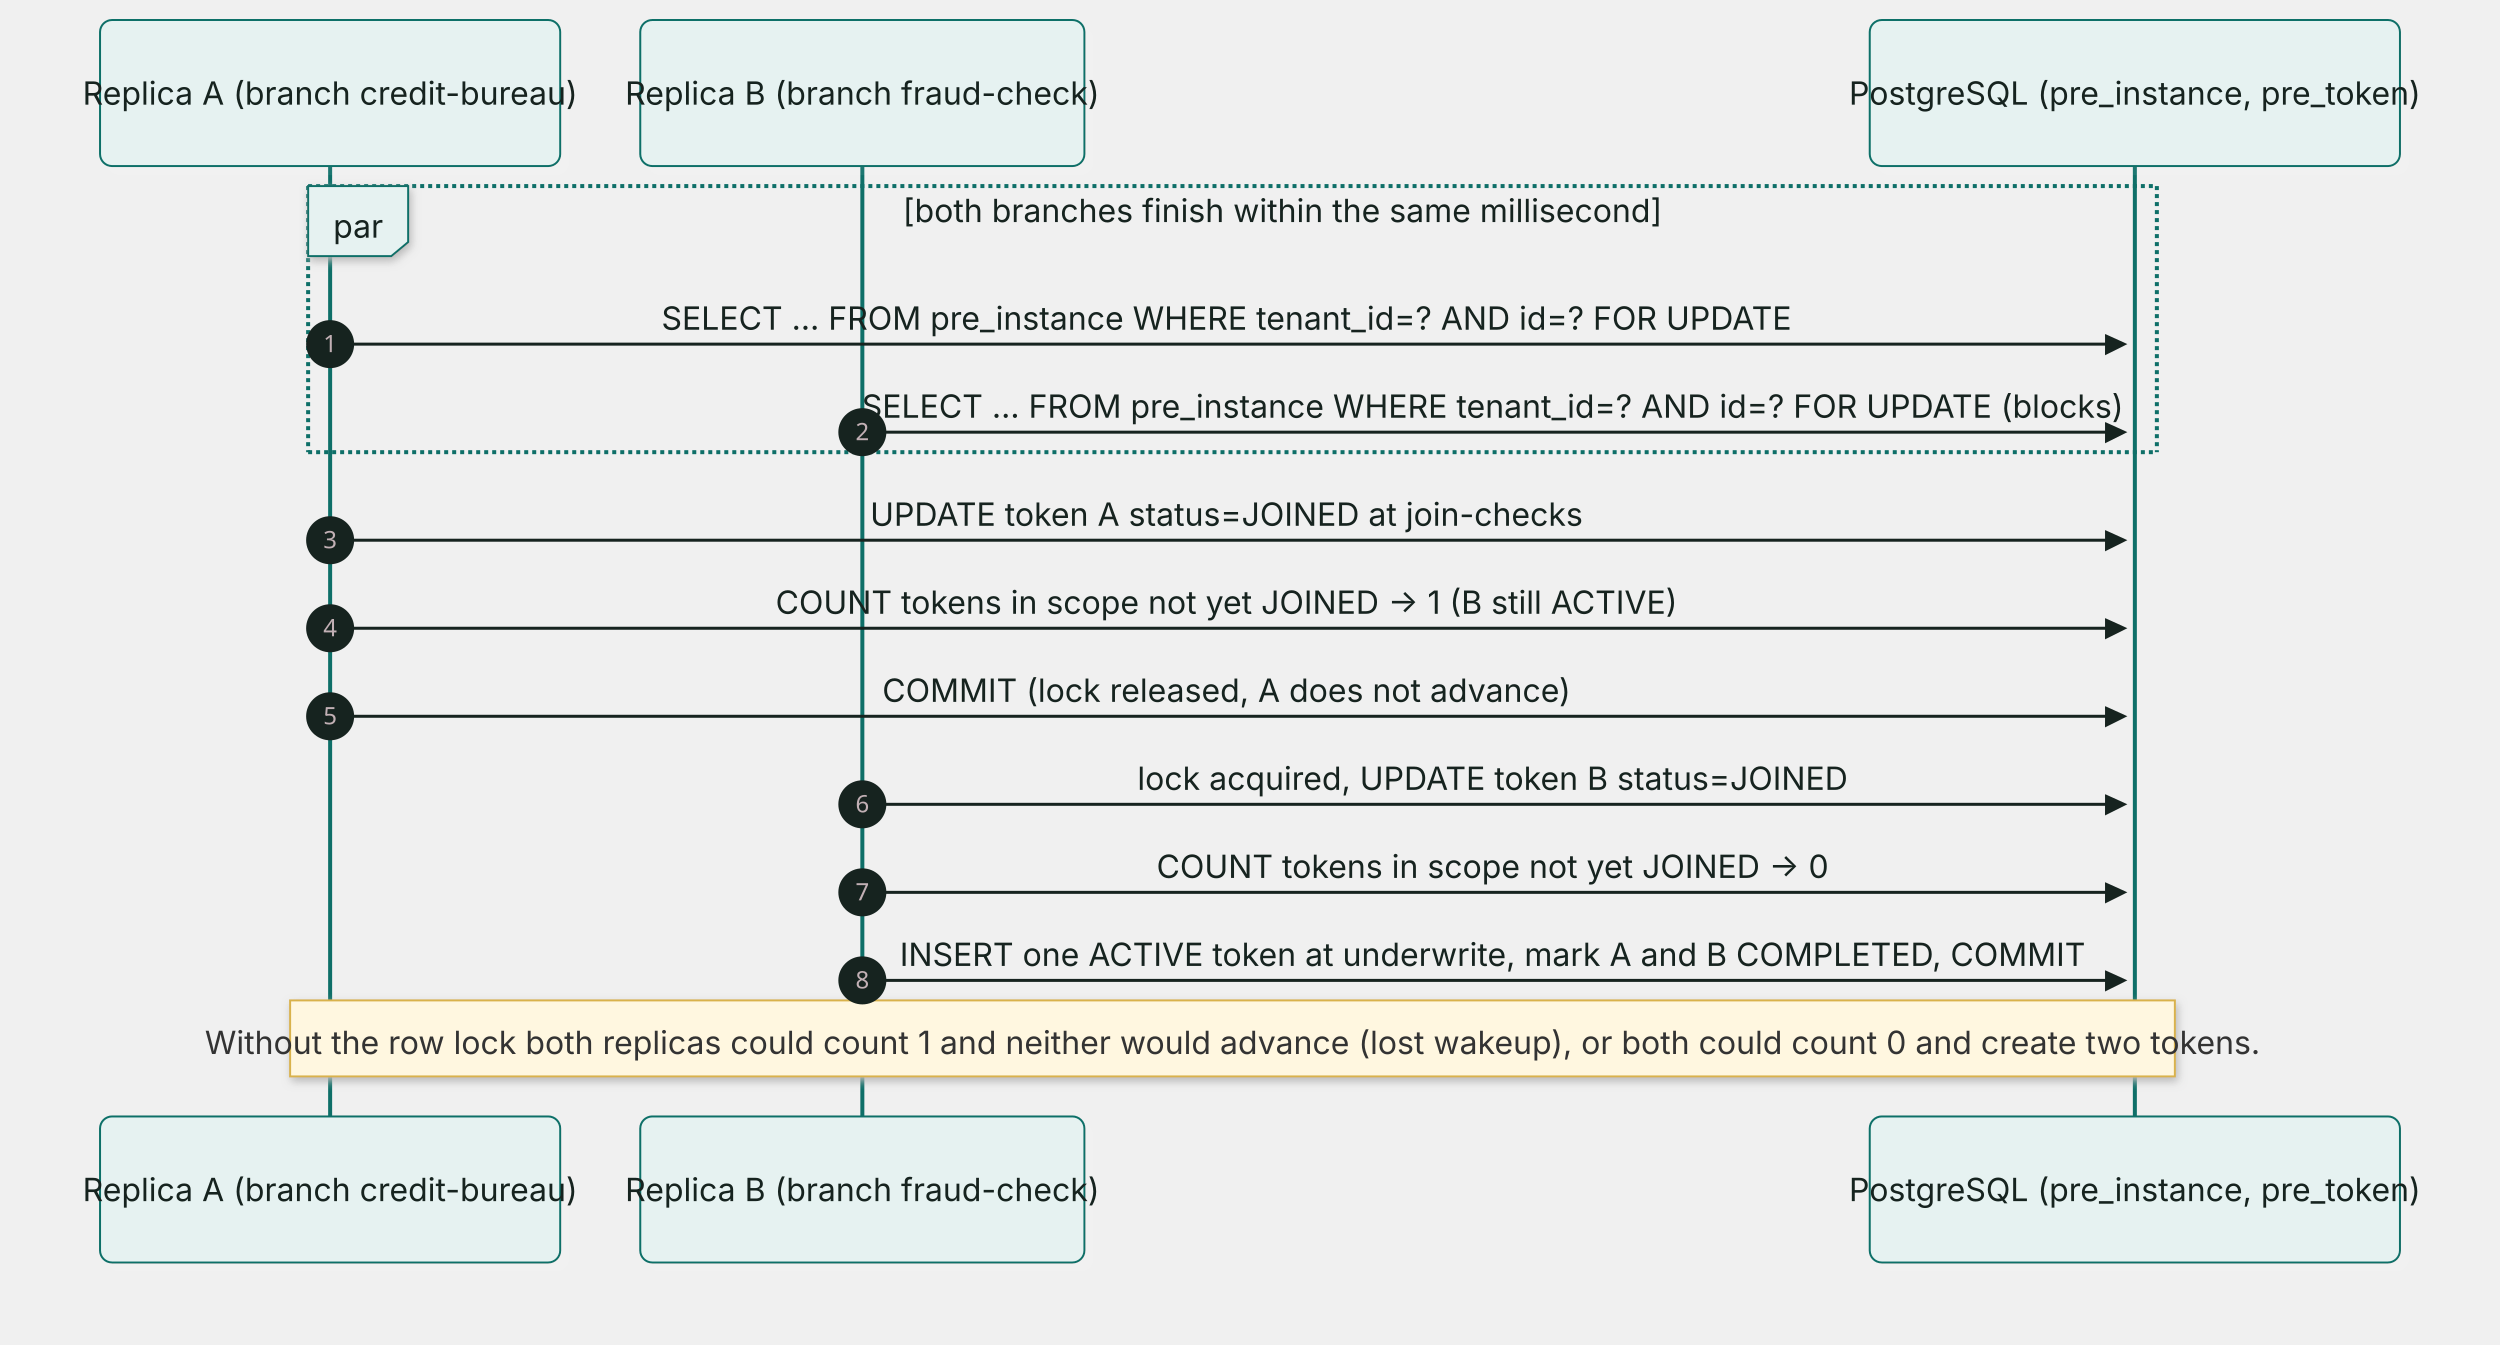
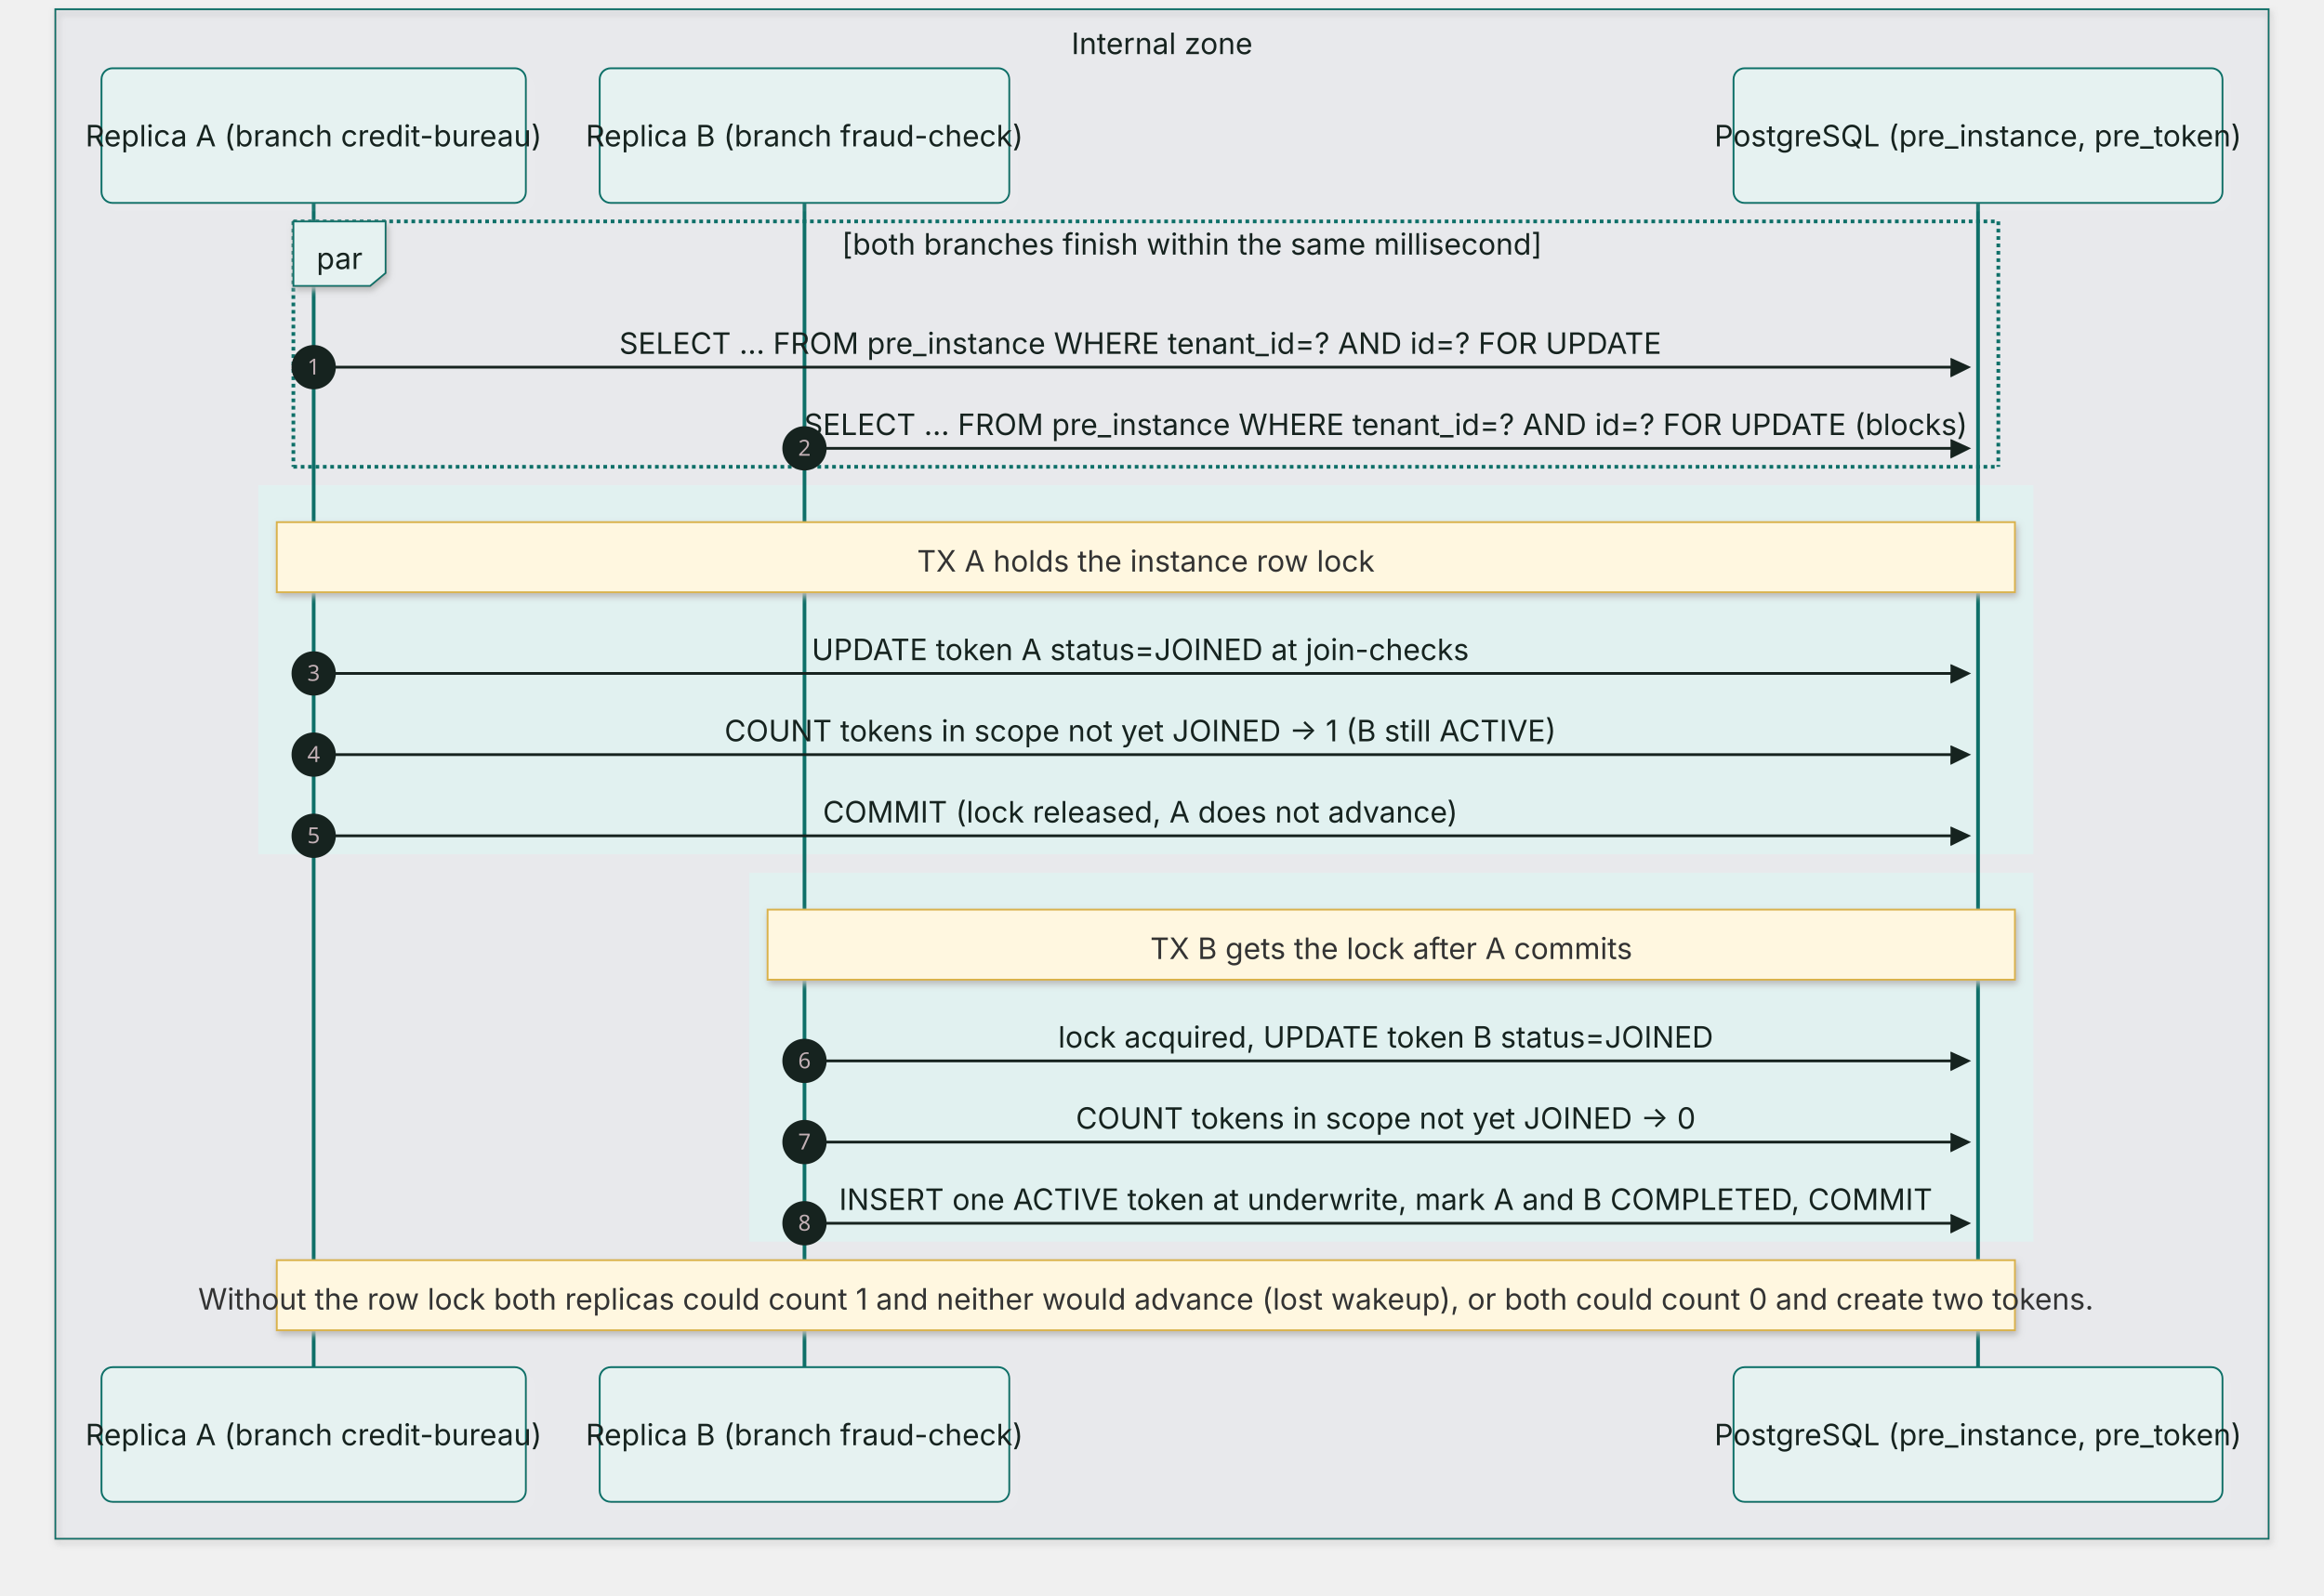
- <svg xmlns="http://www.w3.org/2000/svg" id="my-svg" width="100%" style="max-width: 1249.5px; background-color: transparent;" viewBox="-50 -10 1249.5 672" role="graphics-document document" aria-roledescription="sequence">
+ <svg xmlns="http://www.w3.org/2000/svg" id="my-svg" width="100%" style="max-width: 1259.5px; background-color: transparent;" viewBox="-50 -10 1259.5 865" role="graphics-document document" aria-roledescription="sequence">
  <g>
-     <rect x="884.5" y="548" fill="#eaeaea" stroke="#666" width="265" height="73" name="DB" rx="6" ry="6" class="actor actor-bottom" data-look="neo" filter="url(#my-svg-drop-shadow)" />
-     <text x="1017" y="584.5" dominant-baseline="central" alignment-baseline="central" class="actor actor-box" style="text-anchor: middle; font-size: 16px; font-weight: 400;">
-       <tspan x="1017" dy="0">PostgreSQL (pre_instance, pre_token)</tspan>
+     <rect x="-20" y="-5" fill="rgba(21,101,192,0.04)" stroke="rgb(0,0,0, 0.5)" width="1199.5" height="829" class="rect" />
+     <text x="579.75" y="13.5" dominant-baseline="central" alignment-baseline="central" class="text" style="text-anchor: middle; font-size: 16px; font-weight: 400;">
+       <tspan x="579.75" dy="0">Internal zone</tspan>
+     </text>
+   </g>
+   <rect x="356" y="463" fill="rgba(224,242,241,0.8)" width="696" height="200" class="rect" />
+   <rect x="90" y="253" fill="rgba(224,242,241,0.8)" width="962" height="200" class="rect" />
+   <g>
+     <rect x="889.5" y="731" fill="#eaeaea" stroke="#666" width="265" height="73" name="DB" rx="6" ry="6" class="actor actor-bottom" data-look="neo" filter="url(#my-svg-drop-shadow)" />
+     <text x="1022" y="767.5" dominant-baseline="central" alignment-baseline="central" class="actor actor-box" style="text-anchor: middle; font-size: 16px; font-weight: 400;">
+       <tspan x="1022" dy="0">PostgreSQL (pre_instance, pre_token)</tspan>
    </text>
  </g>
  <g>
-     <rect x="270" y="548" fill="#eaeaea" stroke="#666" width="222" height="73" name="B" rx="6" ry="6" class="actor actor-bottom" data-look="neo" filter="url(#my-svg-drop-shadow)" />
-     <text x="381" y="584.5" dominant-baseline="central" alignment-baseline="central" class="actor actor-box" style="text-anchor: middle; font-size: 16px; font-weight: 400;">
-       <tspan x="381" dy="0">Replica B (branch fraud-check)</tspan>
+     <rect x="275" y="731" fill="#eaeaea" stroke="#666" width="222" height="73" name="B" rx="6" ry="6" class="actor actor-bottom" data-look="neo" filter="url(#my-svg-drop-shadow)" />
+     <text x="386" y="767.5" dominant-baseline="central" alignment-baseline="central" class="actor actor-box" style="text-anchor: middle; font-size: 16px; font-weight: 400;">
+       <tspan x="386" dy="0">Replica B (branch fraud-check)</tspan>
    </text>
  </g>
  <g>
-     <rect x="0" y="548" fill="#eaeaea" stroke="#666" width="230" height="73" name="A" rx="6" ry="6" class="actor actor-bottom" data-look="neo" filter="url(#my-svg-drop-shadow)" />
-     <text x="115" y="584.5" dominant-baseline="central" alignment-baseline="central" class="actor actor-box" style="text-anchor: middle; font-size: 16px; font-weight: 400;">
-       <tspan x="115" dy="0">Replica A (branch credit-bureau)</tspan>
+     <rect x="5" y="731" fill="#eaeaea" stroke="#666" width="230" height="73" name="A" rx="6" ry="6" class="actor actor-bottom" data-look="neo" filter="url(#my-svg-drop-shadow)" />
+     <text x="120" y="767.5" dominant-baseline="central" alignment-baseline="central" class="actor actor-box" style="text-anchor: middle; font-size: 16px; font-weight: 400;">
+       <tspan x="120" dy="0">Replica A (branch credit-bureau)</tspan>
    </text>
  </g>
  <g>
-     <line id="actor2" x1="1017" y1="73" x2="1017" y2="548" class="actor-line 200" stroke-width="0.5px" stroke="#999" name="DB" data-et="life-line" data-id="DB" />
+     <line id="actor2" x1="1022" y1="100" x2="1022" y2="731" class="actor-line 200" stroke-width="0.5px" stroke="#999" name="DB" data-et="life-line" data-id="DB" />
    <g id="root-2" data-look="neo" data-et="participant" data-type="participant" data-id="DB">
-       <rect x="884.5" y="0" fill="#eaeaea" stroke="#666" width="265" height="73" name="DB" rx="6" ry="6" class="actor actor-top" data-look="neo" filter="url(#my-svg-drop-shadow)" />
-       <text x="1017" y="36.5" dominant-baseline="central" alignment-baseline="central" class="actor actor-box" style="text-anchor: middle; font-size: 16px; font-weight: 400;">
-         <tspan x="1017" dy="0">PostgreSQL (pre_instance, pre_token)</tspan>
+       <rect x="889.5" y="27" fill="#eaeaea" stroke="#666" width="265" height="73" name="DB" rx="6" ry="6" class="actor actor-top" data-look="neo" filter="url(#my-svg-drop-shadow)" />
+       <text x="1022" y="63.5" dominant-baseline="central" alignment-baseline="central" class="actor actor-box" style="text-anchor: middle; font-size: 16px; font-weight: 400;">
+         <tspan x="1022" dy="0">PostgreSQL (pre_instance, pre_token)</tspan>
      </text>
    </g>
  </g>
  <g>
-     <line id="actor1" x1="381" y1="73" x2="381" y2="548" class="actor-line 200" stroke-width="0.5px" stroke="#999" name="B" data-et="life-line" data-id="B" />
+     <line id="actor1" x1="386" y1="100" x2="386" y2="731" class="actor-line 200" stroke-width="0.5px" stroke="#999" name="B" data-et="life-line" data-id="B" />
    <g id="root-1" data-look="neo" data-et="participant" data-type="participant" data-id="B">
-       <rect x="270" y="0" fill="#eaeaea" stroke="#666" width="222" height="73" name="B" rx="6" ry="6" class="actor actor-top" data-look="neo" filter="url(#my-svg-drop-shadow)" />
-       <text x="381" y="36.5" dominant-baseline="central" alignment-baseline="central" class="actor actor-box" style="text-anchor: middle; font-size: 16px; font-weight: 400;">
-         <tspan x="381" dy="0">Replica B (branch fraud-check)</tspan>
+       <rect x="275" y="27" fill="#eaeaea" stroke="#666" width="222" height="73" name="B" rx="6" ry="6" class="actor actor-top" data-look="neo" filter="url(#my-svg-drop-shadow)" />
+       <text x="386" y="63.5" dominant-baseline="central" alignment-baseline="central" class="actor actor-box" style="text-anchor: middle; font-size: 16px; font-weight: 400;">
+         <tspan x="386" dy="0">Replica B (branch fraud-check)</tspan>
      </text>
    </g>
  </g>
  <g>
-     <line id="actor0" x1="115" y1="73" x2="115" y2="548" class="actor-line 200" stroke-width="0.5px" stroke="#999" name="A" data-et="life-line" data-id="A" />
+     <line id="actor0" x1="120" y1="100" x2="120" y2="731" class="actor-line 200" stroke-width="0.5px" stroke="#999" name="A" data-et="life-line" data-id="A" />
    <g id="root-0" data-look="neo" data-et="participant" data-type="participant" data-id="A">
-       <rect x="0" y="0" fill="#eaeaea" stroke="#666" width="230" height="73" name="A" rx="6" ry="6" class="actor actor-top" data-look="neo" filter="url(#my-svg-drop-shadow)" />
-       <text x="115" y="36.5" dominant-baseline="central" alignment-baseline="central" class="actor actor-box" style="text-anchor: middle; font-size: 16px; font-weight: 400;">
-         <tspan x="115" dy="0">Replica A (branch credit-bureau)</tspan>
+       <rect x="5" y="27" fill="#eaeaea" stroke="#666" width="230" height="73" name="A" rx="6" ry="6" class="actor actor-top" data-look="neo" filter="url(#my-svg-drop-shadow)" />
+       <text x="120" y="63.5" dominant-baseline="central" alignment-baseline="central" class="actor actor-box" style="text-anchor: middle; font-size: 16px; font-weight: 400;">
+         <tspan x="120" dy="0">Replica A (branch credit-bureau)</tspan>
      </text>
    </g>
  </g>
  <style>#my-svg{font-family:Inter,Segoe UI,Helvetica,Arial,sans-serif;font-size:14px;fill:#16231f;}@keyframes edge-animation-frame{from{stroke-dashoffset:0;}}@keyframes dash{to{stroke-dashoffset:0;}}#my-svg .edge-animation-slow{stroke-dasharray:9,5!important;stroke-dashoffset:900;animation:dash 50s linear infinite;stroke-linecap:round;}#my-svg .edge-animation-fast{stroke-dasharray:9,5!important;stroke-dashoffset:900;animation:dash 20s linear infinite;stroke-linecap:round;}#my-svg .error-icon{fill:#ffffff;}#my-svg .error-text{fill:#000000;stroke:#000000;}#my-svg .edge-thickness-normal{stroke-width:1px;}#my-svg .edge-thickness-thick{stroke-width:3.5px;}#my-svg .edge-pattern-solid{stroke-dasharray:0;}#my-svg .edge-thickness-invisible{stroke-width:0;fill:none;}#my-svg .edge-pattern-dashed{stroke-dasharray:3;}#my-svg .edge-pattern-dotted{stroke-dasharray:2;}#my-svg .marker{fill:#3d4f4a;stroke:#3d4f4a;}#my-svg .marker.cross{stroke:#3d4f4a;}#my-svg svg{font-family:Inter,Segoe UI,Helvetica,Arial,sans-serif;font-size:14px;}#my-svg p{margin:0;}#my-svg .actor{stroke:#0e6f68;fill:#e6f2f1;stroke-width:1;}#my-svg rect.actor.outer-path[data-look="neo"]{filter:drop-shadow( 1px 2px 2px rgba(185,185,185,1));}#my-svg rect.note[data-look="neo"]{stroke:#d9b24c;fill:#fff7e0;filter:drop-shadow( 1px 2px 2px rgba(185,185,185,1));}#my-svg text.actor&gt;tspan{fill:#16231f;stroke:none;}#my-svg .actor-line{stroke:#0e6f68;}#my-svg .innerArc{stroke-width:1.5;stroke-dasharray:none;}#my-svg .messageLine0{stroke-width:1.5;stroke-dasharray:none;stroke:#16231f;}#my-svg .messageLine1{stroke-width:1.5;stroke-dasharray:2,2;stroke:#16231f;}#my-svg [id$="-arrowhead"] path{fill:#16231f;stroke:#16231f;}#my-svg .sequenceNumber{fill:#c2b0b5;}#my-svg [id$="-sequencenumber"]{fill:#16231f;}#my-svg [id$="-crosshead"] path{fill:#16231f;stroke:#16231f;}#my-svg .messageText{fill:#16231f;stroke:none;}#my-svg .labelBox{stroke:#0e6f68;fill:#e6f2f1;filter:drop-shadow( 1px 2px 2px rgba(185,185,185,1));}#my-svg .labelText,#my-svg .labelText&gt;tspan{fill:#16231f;stroke:none;}#my-svg .loopText,#my-svg .loopText&gt;tspan{fill:#16231f;stroke:none;}#my-svg .sectionTitle,#my-svg .sectionTitle&gt;tspan{fill:#16231f;stroke:none;}#my-svg .loopLine{stroke-width:2px;stroke-dasharray:2,2;stroke:#0e6f68;fill:#0e6f68;}#my-svg .note{stroke:#d9b24c;fill:#fff7e0;}#my-svg .noteText,#my-svg .noteText&gt;tspan{fill:#333;stroke:none;}#my-svg .activation0{fill:#f3f4f6;stroke:hsl(220, 14.286%, 85.882%);}#my-svg .activation1{fill:#f3f4f6;stroke:hsl(220, 14.286%, 85.882%);}#my-svg .activation2{fill:#f3f4f6;stroke:hsl(220, 14.286%, 85.882%);}#my-svg .actorPopupMenu{position:absolute;}#my-svg .actorPopupMenuPanel{position:absolute;fill:#e6f2f1;box-shadow:0px 8px 16px 0px rgba(0,0,0,0.2);filter:drop-shadow(3px 5px 2px rgb(0 0 0 / 0.4));}#my-svg .actor-man circle,#my-svg line{fill:#e6f2f1;stroke-width:2px;}#my-svg g rect.rect{filter:drop-shadow( 1px 2px 2px rgba(185,185,185,1));stroke:#0e6f68;}#my-svg .node .neo-node{stroke:#0e6f68;}#my-svg [data-look="neo"].node rect,#my-svg [data-look="neo"].cluster rect,#my-svg [data-look="neo"].node polygon{stroke:url(#my-svg-gradient);filter:drop-shadow( 1px 2px 2px rgba(185,185,185,1));}#my-svg [data-look="neo"].swimlane.cluster rect{filter:none;}#my-svg [data-look="neo"].node path{stroke:url(#my-svg-gradient);stroke-width:1px;}#my-svg [data-look="neo"].node .outer-path{filter:drop-shadow( 1px 2px 2px rgba(185,185,185,1));}#my-svg [data-look="neo"].node .neo-line path{stroke:#0e6f68;filter:none;}#my-svg [data-look="neo"].node circle{stroke:url(#my-svg-gradient);filter:drop-shadow( 1px 2px 2px rgba(185,185,185,1));}#my-svg [data-look="neo"].node circle .state-start{fill:#000000;}#my-svg [data-look="neo"].icon-shape .icon{fill:url(#my-svg-gradient);filter:drop-shadow( 1px 2px 2px rgba(185,185,185,1));}#my-svg [data-look="neo"].icon-shape .icon-neo path{stroke:url(#my-svg-gradient);filter:drop-shadow( 1px 2px 2px rgba(185,185,185,1));}#my-svg :root{--mermaid-font-family:"trebuchet ms",verdana,arial,sans-serif;}</style>
  <g />
  <defs>
    <symbol id="my-svg-computer" width="24" height="24">
      <path transform="scale(.5)" d="M2 2v13h20v-13h-20zm18 11h-16v-9h16v9zm-10.228 6l.466-1h3.524l.467 1h-4.457zm14.228 3h-24l2-6h2.104l-1.33 4h18.45l-1.297-4h2.073l2 6zm-5-10h-14v-7h14v7z" />
    </symbol>
  </defs>
  <defs>
    <symbol id="my-svg-database" fill-rule="evenodd" clip-rule="evenodd">
      <path transform="scale(.5)" d="M12.258.001l.256.004.255.005.253.008.251.01.249.012.247.015.246.016.242.019.241.02.239.023.236.024.233.027.231.028.229.031.225.032.223.034.22.036.217.038.214.04.211.041.208.043.205.045.201.046.198.048.194.05.191.051.187.053.183.054.18.056.175.057.172.059.168.06.163.061.16.063.155.064.15.066.074.033.073.033.071.034.07.034.069.035.068.035.067.035.066.035.064.036.064.036.062.036.06.036.06.037.058.037.058.037.055.038.055.038.053.038.052.038.051.039.05.039.048.039.047.039.045.04.044.04.043.04.041.04.04.041.039.041.037.041.036.041.034.041.033.042.032.042.03.042.029.042.027.042.026.043.024.043.023.043.021.043.02.043.018.044.017.043.015.044.013.044.012.044.011.045.009.044.007.045.006.045.004.045.002.045.001.045v17l-.001.045-.002.045-.004.045-.006.045-.007.045-.009.044-.011.045-.012.044-.013.044-.015.044-.017.043-.018.044-.02.043-.021.043-.023.043-.024.043-.026.043-.027.042-.029.042-.03.042-.032.042-.033.042-.034.041-.036.041-.037.041-.039.041-.04.041-.041.04-.043.04-.044.04-.045.04-.047.039-.048.039-.05.039-.051.039-.052.038-.053.038-.055.038-.055.038-.058.037-.058.037-.06.037-.06.036-.062.036-.064.036-.064.036-.066.035-.067.035-.068.035-.069.035-.07.034-.071.034-.073.033-.074.033-.15.066-.155.064-.16.063-.163.061-.168.06-.172.059-.175.057-.18.056-.183.054-.187.053-.191.051-.194.05-.198.048-.201.046-.205.045-.208.043-.211.041-.214.04-.217.038-.22.036-.223.034-.225.032-.229.031-.231.028-.233.027-.236.024-.239.023-.241.02-.242.019-.246.016-.247.015-.249.012-.251.01-.253.008-.255.005-.256.004-.258.001-.258-.001-.256-.004-.255-.005-.253-.008-.251-.01-.249-.012-.247-.015-.245-.016-.243-.019-.241-.02-.238-.023-.236-.024-.234-.027-.231-.028-.228-.031-.226-.032-.223-.034-.22-.036-.217-.038-.214-.04-.211-.041-.208-.043-.204-.045-.201-.046-.198-.048-.195-.05-.19-.051-.187-.053-.184-.054-.179-.056-.176-.057-.172-.059-.167-.06-.164-.061-.159-.063-.155-.064-.151-.066-.074-.033-.072-.033-.072-.034-.07-.034-.069-.035-.068-.035-.067-.035-.066-.035-.064-.036-.063-.036-.062-.036-.061-.036-.06-.037-.058-.037-.057-.037-.056-.038-.055-.038-.053-.038-.052-.038-.051-.039-.049-.039-.049-.039-.046-.039-.046-.04-.044-.04-.043-.04-.041-.04-.04-.041-.039-.041-.037-.041-.036-.041-.034-.041-.033-.042-.032-.042-.03-.042-.029-.042-.027-.042-.026-.043-.024-.043-.023-.043-.021-.043-.02-.043-.018-.044-.017-.043-.015-.044-.013-.044-.012-.044-.011-.045-.009-.044-.007-.045-.006-.045-.004-.045-.002-.045-.001-.045v-17l.001-.045.002-.045.004-.045.006-.045.007-.045.009-.044.011-.045.012-.044.013-.044.015-.044.017-.043.018-.044.02-.043.021-.043.023-.043.024-.043.026-.043.027-.042.029-.042.03-.042.032-.042.033-.042.034-.041.036-.041.037-.041.039-.041.04-.041.041-.04.043-.04.044-.04.046-.04.046-.039.049-.039.049-.039.051-.039.052-.038.053-.038.055-.038.056-.038.057-.037.058-.037.06-.037.061-.036.062-.036.063-.036.064-.036.066-.035.067-.035.068-.035.069-.035.07-.034.072-.034.072-.033.074-.033.151-.066.155-.064.159-.063.164-.061.167-.06.172-.059.176-.057.179-.056.184-.054.187-.053.19-.051.195-.05.198-.048.201-.046.204-.045.208-.043.211-.041.214-.04.217-.038.22-.036.223-.034.226-.032.228-.031.231-.028.234-.027.236-.024.238-.023.241-.02.243-.019.245-.016.247-.015.249-.012.251-.01.253-.008.255-.005.256-.004.258-.001.258.001zm-9.258 20.499v.01l.001.021.003.021.004.022.005.021.006.022.007.022.009.023.01.022.011.023.012.023.013.023.015.023.016.024.017.023.018.024.019.024.021.024.022.025.023.024.024.025.052.049.056.05.061.051.066.051.07.051.075.051.079.052.084.052.088.052.092.052.097.052.102.051.105.052.11.052.114.051.119.051.123.051.127.05.131.05.135.05.139.048.144.049.147.047.152.047.155.047.16.045.163.045.167.043.171.043.176.041.178.041.183.039.187.039.19.037.194.035.197.035.202.033.204.031.209.03.212.029.216.027.219.025.222.024.226.021.23.02.233.018.236.016.24.015.243.012.246.01.249.008.253.005.256.004.259.001.26-.001.257-.004.254-.005.25-.008.247-.011.244-.012.241-.014.237-.016.233-.018.231-.021.226-.021.224-.024.22-.026.216-.027.212-.028.21-.031.205-.031.202-.034.198-.034.194-.036.191-.037.187-.039.183-.04.179-.04.175-.042.172-.043.168-.044.163-.045.16-.046.155-.046.152-.047.148-.048.143-.049.139-.049.136-.05.131-.05.126-.05.123-.051.118-.052.114-.051.11-.052.106-.052.101-.052.096-.052.092-.052.088-.053.083-.051.079-.052.074-.052.07-.051.065-.051.06-.051.056-.05.051-.05.023-.024.023-.025.021-.024.02-.024.019-.024.018-.024.017-.024.015-.023.014-.024.013-.023.012-.023.01-.023.01-.022.008-.022.006-.022.006-.022.004-.022.004-.021.001-.021.001-.021v-4.127l-.077.055-.08.053-.083.054-.085.053-.087.052-.09.052-.093.051-.095.05-.097.05-.1.049-.102.049-.105.048-.106.047-.109.047-.111.046-.114.045-.115.045-.118.044-.12.043-.122.042-.124.042-.126.041-.128.04-.13.04-.132.038-.134.038-.135.037-.138.037-.139.035-.142.035-.143.034-.144.033-.147.032-.148.031-.15.03-.151.03-.153.029-.154.027-.156.027-.158.026-.159.025-.161.024-.162.023-.163.022-.165.021-.166.02-.167.019-.169.018-.169.017-.171.016-.173.015-.173.014-.175.013-.175.012-.177.011-.178.01-.179.008-.179.008-.181.006-.182.005-.182.004-.184.003-.184.002h-.37l-.184-.002-.184-.003-.182-.004-.182-.005-.181-.006-.179-.008-.179-.008-.178-.01-.176-.011-.176-.012-.175-.013-.173-.014-.172-.015-.171-.016-.17-.017-.169-.018-.167-.019-.166-.02-.165-.021-.163-.022-.162-.023-.161-.024-.159-.025-.157-.026-.156-.027-.155-.027-.153-.029-.151-.03-.15-.03-.148-.031-.146-.032-.145-.033-.143-.034-.141-.035-.14-.035-.137-.037-.136-.037-.134-.038-.132-.038-.13-.04-.128-.04-.126-.041-.124-.042-.122-.042-.12-.044-.117-.043-.116-.045-.113-.045-.112-.046-.109-.047-.106-.047-.105-.048-.102-.049-.1-.049-.097-.05-.095-.05-.093-.052-.09-.051-.087-.052-.085-.053-.083-.054-.08-.054-.077-.054v4.127zm0-5.654v.011l.001.021.003.021.004.021.005.022.006.022.007.022.009.022.01.022.011.023.012.023.013.023.015.024.016.023.017.024.018.024.019.024.021.024.022.024.023.025.024.024.052.05.056.05.061.05.066.051.07.051.075.052.079.051.084.052.088.052.092.052.097.052.102.052.105.052.11.051.114.051.119.052.123.05.127.051.131.05.135.049.139.049.144.048.147.048.152.047.155.046.16.045.163.045.167.044.171.042.176.042.178.04.183.04.187.038.19.037.194.036.197.034.202.033.204.032.209.03.212.028.216.027.219.025.222.024.226.022.23.02.233.018.236.016.24.014.243.012.246.01.249.008.253.006.256.003.259.001.26-.001.257-.003.254-.006.25-.008.247-.01.244-.012.241-.015.237-.016.233-.018.231-.02.226-.022.224-.024.22-.025.216-.027.212-.029.21-.03.205-.032.202-.033.198-.035.194-.036.191-.037.187-.039.183-.039.179-.041.175-.042.172-.043.168-.044.163-.045.16-.045.155-.047.152-.047.148-.048.143-.048.139-.05.136-.049.131-.05.126-.051.123-.051.118-.051.114-.052.11-.052.106-.052.101-.052.096-.052.092-.052.088-.052.083-.052.079-.052.074-.051.07-.052.065-.051.06-.05.056-.051.051-.049.023-.025.023-.024.021-.025.02-.024.019-.024.018-.024.017-.024.015-.023.014-.023.013-.024.012-.022.01-.023.01-.023.008-.022.006-.022.006-.022.004-.021.004-.022.001-.021.001-.021v-4.139l-.077.054-.08.054-.083.054-.085.052-.087.053-.09.051-.093.051-.095.051-.097.05-.1.049-.102.049-.105.048-.106.047-.109.047-.111.046-.114.045-.115.044-.118.044-.12.044-.122.042-.124.042-.126.041-.128.04-.13.039-.132.039-.134.038-.135.037-.138.036-.139.036-.142.035-.143.033-.144.033-.147.033-.148.031-.15.03-.151.03-.153.028-.154.028-.156.027-.158.026-.159.025-.161.024-.162.023-.163.022-.165.021-.166.02-.167.019-.169.018-.169.017-.171.016-.173.015-.173.014-.175.013-.175.012-.177.011-.178.009-.179.009-.179.007-.181.007-.182.005-.182.004-.184.003-.184.002h-.37l-.184-.002-.184-.003-.182-.004-.182-.005-.181-.007-.179-.007-.179-.009-.178-.009-.176-.011-.176-.012-.175-.013-.173-.014-.172-.015-.171-.016-.17-.017-.169-.018-.167-.019-.166-.02-.165-.021-.163-.022-.162-.023-.161-.024-.159-.025-.157-.026-.156-.027-.155-.028-.153-.028-.151-.03-.15-.03-.148-.031-.146-.033-.145-.033-.143-.033-.141-.035-.14-.036-.137-.036-.136-.037-.134-.038-.132-.039-.13-.039-.128-.04-.126-.041-.124-.042-.122-.043-.12-.043-.117-.044-.116-.044-.113-.046-.112-.046-.109-.046-.106-.047-.105-.048-.102-.049-.1-.049-.097-.05-.095-.051-.093-.051-.09-.051-.087-.053-.085-.052-.083-.054-.08-.054-.077-.054v4.139zm0-5.666v.011l.001.02.003.022.004.021.005.022.006.021.007.022.009.023.01.022.011.023.012.023.013.023.015.023.016.024.017.024.018.023.019.024.021.025.022.024.023.024.024.025.052.05.056.05.061.05.066.051.07.051.075.052.079.051.084.052.088.052.092.052.097.052.102.052.105.051.11.052.114.051.119.051.123.051.127.05.131.05.135.05.139.049.144.048.147.048.152.047.155.046.16.045.163.045.167.043.171.043.176.042.178.04.183.04.187.038.19.037.194.036.197.034.202.033.204.032.209.03.212.028.216.027.219.025.222.024.226.021.23.02.233.018.236.017.24.014.243.012.246.01.249.008.253.006.256.003.259.001.26-.001.257-.003.254-.006.25-.008.247-.01.244-.013.241-.014.237-.016.233-.018.231-.02.226-.022.224-.024.22-.025.216-.027.212-.029.21-.03.205-.032.202-.033.198-.035.194-.036.191-.037.187-.039.183-.039.179-.041.175-.042.172-.043.168-.044.163-.045.16-.045.155-.047.152-.047.148-.048.143-.049.139-.049.136-.049.131-.051.126-.05.123-.051.118-.052.114-.051.11-.052.106-.052.101-.052.096-.052.092-.052.088-.052.083-.052.079-.052.074-.052.07-.051.065-.051.06-.051.056-.05.051-.049.023-.025.023-.025.021-.024.02-.024.019-.024.018-.024.017-.024.015-.023.014-.024.013-.023.012-.023.01-.022.01-.023.008-.022.006-.022.006-.022.004-.022.004-.021.001-.021.001-.021v-4.153l-.077.054-.08.054-.083.053-.085.053-.087.053-.09.051-.093.051-.095.051-.097.05-.1.049-.102.048-.105.048-.106.048-.109.046-.111.046-.114.046-.115.044-.118.044-.12.043-.122.043-.124.042-.126.041-.128.04-.13.039-.132.039-.134.038-.135.037-.138.036-.139.036-.142.034-.143.034-.144.033-.147.032-.148.032-.15.03-.151.03-.153.028-.154.028-.156.027-.158.026-.159.024-.161.024-.162.023-.163.023-.165.021-.166.02-.167.019-.169.018-.169.017-.171.016-.173.015-.173.014-.175.013-.175.012-.177.01-.178.01-.179.009-.179.007-.181.006-.182.006-.182.004-.184.003-.184.001-.185.001-.185-.001-.184-.001-.184-.003-.182-.004-.182-.006-.181-.006-.179-.007-.179-.009-.178-.01-.176-.01-.176-.012-.175-.013-.173-.014-.172-.015-.171-.016-.17-.017-.169-.018-.167-.019-.166-.02-.165-.021-.163-.023-.162-.023-.161-.024-.159-.024-.157-.026-.156-.027-.155-.028-.153-.028-.151-.03-.15-.03-.148-.032-.146-.032-.145-.033-.143-.034-.141-.034-.14-.036-.137-.036-.136-.037-.134-.038-.132-.039-.13-.039-.128-.041-.126-.041-.124-.041-.122-.043-.12-.043-.117-.044-.116-.044-.113-.046-.112-.046-.109-.046-.106-.048-.105-.048-.102-.048-.1-.05-.097-.049-.095-.051-.093-.051-.09-.052-.087-.052-.085-.053-.083-.053-.08-.054-.077-.054v4.153zm8.74-8.179l-.257.004-.254.005-.25.008-.247.011-.244.012-.241.014-.237.016-.233.018-.231.021-.226.022-.224.023-.22.026-.216.027-.212.028-.21.031-.205.032-.202.033-.198.034-.194.036-.191.038-.187.038-.183.04-.179.041-.175.042-.172.043-.168.043-.163.045-.16.046-.155.046-.152.048-.148.048-.143.048-.139.049-.136.05-.131.05-.126.051-.123.051-.118.051-.114.052-.11.052-.106.052-.101.052-.096.052-.092.052-.088.052-.083.052-.079.052-.074.051-.07.052-.065.051-.06.05-.056.05-.051.05-.023.025-.023.024-.021.024-.02.025-.019.024-.018.024-.017.023-.015.024-.014.023-.013.023-.012.023-.01.023-.01.022-.008.022-.006.023-.006.021-.004.022-.004.021-.001.021-.001.021.001.021.001.021.004.021.004.022.006.021.006.023.008.022.01.022.01.023.012.023.013.023.014.023.015.024.017.023.018.024.019.024.02.025.021.024.023.024.023.025.051.05.056.05.06.05.065.051.07.052.074.051.079.052.083.052.088.052.092.052.096.052.101.052.106.052.11.052.114.052.118.051.123.051.126.051.131.05.136.05.139.049.143.048.148.048.152.048.155.046.16.046.163.045.168.043.172.043.175.042.179.041.183.04.187.038.191.038.194.036.198.034.202.033.205.032.21.031.212.028.216.027.22.026.224.023.226.022.231.021.233.018.237.016.241.014.244.012.247.011.25.008.254.005.257.004.26.001.26-.001.257-.004.254-.005.25-.008.247-.011.244-.012.241-.014.237-.016.233-.018.231-.021.226-.022.224-.023.22-.026.216-.027.212-.028.21-.031.205-.032.202-.033.198-.034.194-.036.191-.038.187-.038.183-.04.179-.041.175-.042.172-.043.168-.043.163-.045.16-.046.155-.046.152-.048.148-.048.143-.048.139-.049.136-.05.131-.05.126-.051.123-.051.118-.051.114-.052.11-.052.106-.052.101-.052.096-.052.092-.052.088-.052.083-.052.079-.052.074-.051.07-.052.065-.051.06-.05.056-.05.051-.05.023-.025.023-.024.021-.024.02-.025.019-.024.018-.024.017-.023.015-.024.014-.023.013-.023.012-.023.01-.023.01-.022.008-.022.006-.023.006-.021.004-.022.004-.021.001-.021.001-.021-.001-.021-.001-.021-.004-.021-.004-.022-.006-.021-.006-.023-.008-.022-.01-.022-.01-.023-.012-.023-.013-.023-.014-.023-.015-.024-.017-.023-.018-.024-.019-.024-.02-.025-.021-.024-.023-.024-.023-.025-.051-.05-.056-.05-.06-.05-.065-.051-.07-.052-.074-.051-.079-.052-.083-.052-.088-.052-.092-.052-.096-.052-.101-.052-.106-.052-.11-.052-.114-.052-.118-.051-.123-.051-.126-.051-.131-.05-.136-.05-.139-.049-.143-.048-.148-.048-.152-.048-.155-.046-.16-.046-.163-.045-.168-.043-.172-.043-.175-.042-.179-.041-.183-.04-.187-.038-.191-.038-.194-.036-.198-.034-.202-.033-.205-.032-.21-.031-.212-.028-.216-.027-.22-.026-.224-.023-.226-.022-.231-.021-.233-.018-.237-.016-.241-.014-.244-.012-.247-.011-.25-.008-.254-.005-.257-.004-.26-.001-.26.001z" />
    </symbol>
  </defs>
  <defs>
    <symbol id="my-svg-clock" width="24" height="24">
      <path transform="scale(.5)" d="M12 2c5.514 0 10 4.486 10 10s-4.486 10-10 10-10-4.486-10-10 4.486-10 10-10zm0-2c-6.627 0-12 5.373-12 12s5.373 12 12 12 12-5.373 12-12-5.373-12-12-12zm5.848 12.459c.202.038.202.333.001.372-1.907.361-6.045 1.111-6.547 1.111-.719 0-1.301-.582-1.301-1.301 0-.512.77-5.447 1.125-7.445.034-.192.312-.181.343.014l.985 6.238 5.394 1.011z" />
    </symbol>
  </defs>
  <defs>
    <marker id="my-svg-arrowhead" refX="7.9" refY="5" markerUnits="userSpaceOnUse" markerWidth="12" markerHeight="12" orient="auto-start-reverse">
      <path d="M -1 0 L 10 5 L 0 10 z" />
    </marker>
  </defs>
  <defs>
    <marker id="my-svg-crosshead" markerWidth="15" markerHeight="8" orient="auto" refX="4" refY="4.5">
      <path fill="none" stroke="#000000" stroke-width="1pt" d="M 1,2 L 6,7 M 6,2 L 1,7" style="stroke-dasharray: 0, 0;" />
    </marker>
  </defs>
  <defs>
    <marker id="my-svg-filled-head" refX="15.5" refY="7" markerWidth="20" markerHeight="28" orient="auto">
      <path d="M 18,7 L9,13 L14,7 L9,1 Z" />
    </marker>
  </defs>
  <defs>
    <marker id="my-svg-sequencenumber" refX="15" refY="15" markerWidth="60" markerHeight="40" orient="auto">
      <circle cx="15" cy="15" r="6" />
    </marker>
  </defs>
  <defs>
    <marker id="my-svg-solidTopArrowHead" refX="7.9" refY="7.25" markerUnits="userSpaceOnUse" markerWidth="12" markerHeight="12" orient="auto-start-reverse">
      <path d="M 0 0 L 10 8 L 0 8 z" />
    </marker>
  </defs>
  <defs>
    <marker id="my-svg-solidBottomArrowHead" refX="7.9" refY="0.75" markerUnits="userSpaceOnUse" markerWidth="12" markerHeight="12" orient="auto-start-reverse">
      <path d="M 0 0 L 10 0 L 0 8 z" />
    </marker>
  </defs>
  <defs>
    <marker id="my-svg-stickTopArrowHead" refX="7.5" refY="7" markerUnits="userSpaceOnUse" markerWidth="12" markerHeight="12" orient="auto-start-reverse">
      <path d="M 0 0 L 7 7" stroke="black" stroke-width="1.5" fill="none" />
    </marker>
  </defs>
  <defs>
    <marker id="my-svg-stickBottomArrowHead" refX="7.5" refY="0" markerUnits="userSpaceOnUse" markerWidth="12" markerHeight="12" orient="auto-start-reverse">
      <path d="M 0 7 L 7 0" stroke="black" stroke-width="1.5" fill="none" />
    </marker>
  </defs>
  <defs>
    <filter id="my-svg-drop-shadow" height="130%" width="130%">
      <feDropShadow dx="4" dy="4" stdDeviation="0" flood-opacity="0.06" flood-color="#FFFFFF" />
    </filter>
  </defs>
  <g data-et="control-structure" data-id="i4">
-     <line x1="104" y1="83" x2="1028" y2="83" class="loopLine" />
-     <line x1="1028" y1="83" x2="1028" y2="216" class="loopLine" />
-     <line x1="104" y1="216" x2="1028" y2="216" class="loopLine" />
-     <line x1="104" y1="83" x2="104" y2="216" class="loopLine" />
-     <polygon points="104,83 154,83 154,111 145.6,118 104,118" class="labelBox" />
-     <text x="129" y="103" text-anchor="middle" dominant-baseline="middle" alignment-baseline="middle" class="labelText" style="font-size: 16px; font-weight: 400;">par</text>
-     <text x="591" y="101" text-anchor="middle" class="loopText" style="font-size: 16px; font-weight: 400;">
-       <tspan x="591">[both branches finish within the same millisecond]</tspan>
+     <line x1="109" y1="110" x2="1033" y2="110" class="loopLine" />
+     <line x1="1033" y1="110" x2="1033" y2="243" class="loopLine" />
+     <line x1="109" y1="243" x2="1033" y2="243" class="loopLine" />
+     <line x1="109" y1="110" x2="109" y2="243" class="loopLine" />
+     <polygon points="109,110 159,110 159,138 150.6,145 109,145" class="labelBox" />
+     <text x="134" y="130" text-anchor="middle" dominant-baseline="middle" alignment-baseline="middle" class="labelText" style="font-size: 16px; font-weight: 400;">par</text>
+     <text x="596" y="128" text-anchor="middle" class="loopText" style="font-size: 16px; font-weight: 400;">
+       <tspan x="596">[both branches finish within the same millisecond]</tspan>
    </text>
  </g>
-   <g data-et="note" data-id="i11">
-     <rect x="95" y="490" fill="#EDF2AE" stroke="#666" width="942" height="38" class="note" data-look="neo" />
-     <text x="566" y="495" text-anchor="middle" dominant-baseline="middle" alignment-baseline="middle" class="noteText" dy="1em" style="font-size: 16px; font-weight: 400;">
-       <tspan x="566">Without the row lock both replicas could count 1 and neither would advance (lost wakeup), or both could count 0 and create two tokens.</tspan>
+   <g data-et="note" data-id="i6">
+     <rect x="100" y="273" fill="#EDF2AE" stroke="#666" width="942" height="38" class="note" data-look="neo" />
+     <text x="571" y="278" text-anchor="middle" dominant-baseline="middle" alignment-baseline="middle" class="noteText" dy="1em" style="font-size: 16px; font-weight: 400;">
+       <tspan x="571">TX A holds the instance row lock</tspan>
    </text>
  </g>
-   <text x="563" y="133" text-anchor="middle" dominant-baseline="middle" alignment-baseline="middle" class="messageText" dy="1em" style="font-size: 16px; font-weight: 400;">SELECT ... FROM pre_instance WHERE tenant_id=? AND id=? FOR UPDATE</text>
-   <line x1="122" y1="162" x2="1010" y2="162" class="messageLine0" data-et="message" data-id="i2" data-from="A" data-to="DB" stroke-width="2" stroke="none" marker-end="url(#my-svg-arrowhead)" style="fill: none;" />
-   <line x1="115" y1="162" x2="115" y2="162" stroke-width="0" marker-start="url(#my-svg-sequencenumber)" />
-   <text x="115" y="166" font-family="sans-serif" font-size="12px" text-anchor="middle" class="sequenceNumber">1</text>
-   <text x="696" y="177" text-anchor="middle" dominant-baseline="middle" alignment-baseline="middle" class="messageText" dy="1em" style="font-size: 16px; font-weight: 400;">SELECT ... FROM pre_instance WHERE tenant_id=? AND id=? FOR UPDATE (blocks)</text>
-   <line x1="388" y1="206" x2="1010" y2="206" class="messageLine0" data-et="message" data-id="i3" data-from="B" data-to="DB" stroke-width="2" stroke="none" marker-end="url(#my-svg-arrowhead)" style="fill: none;" />
-   <line x1="381" y1="206" x2="381" y2="206" stroke-width="0" marker-start="url(#my-svg-sequencenumber)" />
-   <text x="381" y="210" font-family="sans-serif" font-size="12px" text-anchor="middle" class="sequenceNumber">2</text>
-   <text x="563" y="231" text-anchor="middle" dominant-baseline="middle" alignment-baseline="middle" class="messageText" dy="1em" style="font-size: 16px; font-weight: 400;">UPDATE token A status=JOINED at join-checks</text>
-   <line x1="122" y1="260" x2="1010" y2="260" class="messageLine0" data-et="message" data-id="i5" data-from="A" data-to="DB" stroke-width="2" stroke="none" marker-end="url(#my-svg-arrowhead)" style="fill: none;" />
-   <line x1="115" y1="260" x2="115" y2="260" stroke-width="0" marker-start="url(#my-svg-sequencenumber)" />
-   <text x="115" y="264" font-family="sans-serif" font-size="12px" text-anchor="middle" class="sequenceNumber">3</text>
-   <text x="563" y="275" text-anchor="middle" dominant-baseline="middle" alignment-baseline="middle" class="messageText" dy="1em" style="font-size: 16px; font-weight: 400;">COUNT tokens in scope not yet JOINED -&gt; 1 (B still ACTIVE)</text>
-   <line x1="122" y1="304" x2="1010" y2="304" class="messageLine0" data-et="message" data-id="i6" data-from="A" data-to="DB" stroke-width="2" stroke="none" marker-end="url(#my-svg-arrowhead)" style="fill: none;" />
-   <line x1="115" y1="304" x2="115" y2="304" stroke-width="0" marker-start="url(#my-svg-sequencenumber)" />
-   <text x="115" y="308" font-family="sans-serif" font-size="12px" text-anchor="middle" class="sequenceNumber">4</text>
-   <text x="563" y="319" text-anchor="middle" dominant-baseline="middle" alignment-baseline="middle" class="messageText" dy="1em" style="font-size: 16px; font-weight: 400;">COMMIT (lock released, A does not advance)</text>
-   <line x1="122" y1="348" x2="1010" y2="348" class="messageLine0" data-et="message" data-id="i7" data-from="A" data-to="DB" stroke-width="2" stroke="none" marker-end="url(#my-svg-arrowhead)" style="fill: none;" />
-   <line x1="115" y1="348" x2="115" y2="348" stroke-width="0" marker-start="url(#my-svg-sequencenumber)" />
-   <text x="115" y="352" font-family="sans-serif" font-size="12px" text-anchor="middle" class="sequenceNumber">5</text>
-   <text x="696" y="363" text-anchor="middle" dominant-baseline="middle" alignment-baseline="middle" class="messageText" dy="1em" style="font-size: 16px; font-weight: 400;">lock acquired, UPDATE token B status=JOINED</text>
-   <line x1="388" y1="392" x2="1010" y2="392" class="messageLine0" data-et="message" data-id="i8" data-from="B" data-to="DB" stroke-width="2" stroke="none" marker-end="url(#my-svg-arrowhead)" style="fill: none;" />
-   <line x1="381" y1="392" x2="381" y2="392" stroke-width="0" marker-start="url(#my-svg-sequencenumber)" />
-   <text x="381" y="396" font-family="sans-serif" font-size="12px" text-anchor="middle" class="sequenceNumber">6</text>
-   <text x="696" y="407" text-anchor="middle" dominant-baseline="middle" alignment-baseline="middle" class="messageText" dy="1em" style="font-size: 16px; font-weight: 400;">COUNT tokens in scope not yet JOINED -&gt; 0</text>
-   <line x1="388" y1="436" x2="1010" y2="436" class="messageLine0" data-et="message" data-id="i9" data-from="B" data-to="DB" stroke-width="2" stroke="none" marker-end="url(#my-svg-arrowhead)" style="fill: none;" />
-   <line x1="381" y1="436" x2="381" y2="436" stroke-width="0" marker-start="url(#my-svg-sequencenumber)" />
-   <text x="381" y="440" font-family="sans-serif" font-size="12px" text-anchor="middle" class="sequenceNumber">7</text>
-   <text x="696" y="451" text-anchor="middle" dominant-baseline="middle" alignment-baseline="middle" class="messageText" dy="1em" style="font-size: 16px; font-weight: 400;">INSERT one ACTIVE token at underwrite, mark A and B COMPLETED, COMMIT</text>
-   <line x1="388" y1="480" x2="1010" y2="480" class="messageLine0" data-et="message" data-id="i10" data-from="B" data-to="DB" stroke-width="2" stroke="none" marker-end="url(#my-svg-arrowhead)" style="fill: none;" />
-   <line x1="381" y1="480" x2="381" y2="480" stroke-width="0" marker-start="url(#my-svg-sequencenumber)" />
-   <text x="381" y="484" font-family="sans-serif" font-size="12px" text-anchor="middle" class="sequenceNumber">8</text>
+   <g data-et="note" data-id="i12">
+     <rect x="366" y="483" fill="#EDF2AE" stroke="#666" width="676" height="38" class="note" data-look="neo" />
+     <text x="704" y="488" text-anchor="middle" dominant-baseline="middle" alignment-baseline="middle" class="noteText" dy="1em" style="font-size: 16px; font-weight: 400;">
+       <tspan x="704">TX B gets the lock after A commits</tspan>
+     </text>
+   </g>
+   <g data-et="note" data-id="i17">
+     <rect x="100" y="673" fill="#EDF2AE" stroke="#666" width="942" height="38" class="note" data-look="neo" />
+     <text x="571" y="678" text-anchor="middle" dominant-baseline="middle" alignment-baseline="middle" class="noteText" dy="1em" style="font-size: 16px; font-weight: 400;">
+       <tspan x="571">Without the row lock both replicas could count 1 and neither would advance (lost wakeup), or both could count 0 and create two tokens.</tspan>
+     </text>
+   </g>
+   <text x="568" y="160" text-anchor="middle" dominant-baseline="middle" alignment-baseline="middle" class="messageText" dy="1em" style="font-size: 16px; font-weight: 400;">SELECT ... FROM pre_instance WHERE tenant_id=? AND id=? FOR UPDATE</text>
+   <line x1="127" y1="189" x2="1015" y2="189" class="messageLine0" data-et="message" data-id="i2" data-from="A" data-to="DB" stroke-width="2" stroke="none" marker-end="url(#my-svg-arrowhead)" style="fill: none;" />
+   <line x1="120" y1="189" x2="120" y2="189" stroke-width="0" marker-start="url(#my-svg-sequencenumber)" />
+   <text x="120" y="193" font-family="sans-serif" font-size="12px" text-anchor="middle" class="sequenceNumber">1</text>
+   <text x="701" y="204" text-anchor="middle" dominant-baseline="middle" alignment-baseline="middle" class="messageText" dy="1em" style="font-size: 16px; font-weight: 400;">SELECT ... FROM pre_instance WHERE tenant_id=? AND id=? FOR UPDATE (blocks)</text>
+   <line x1="393" y1="233" x2="1015" y2="233" class="messageLine0" data-et="message" data-id="i3" data-from="B" data-to="DB" stroke-width="2" stroke="none" marker-end="url(#my-svg-arrowhead)" style="fill: none;" />
+   <line x1="386" y1="233" x2="386" y2="233" stroke-width="0" marker-start="url(#my-svg-sequencenumber)" />
+   <text x="386" y="237" font-family="sans-serif" font-size="12px" text-anchor="middle" class="sequenceNumber">2</text>
+   <text x="568" y="326" text-anchor="middle" dominant-baseline="middle" alignment-baseline="middle" class="messageText" dy="1em" style="font-size: 16px; font-weight: 400;">UPDATE token A status=JOINED at join-checks</text>
+   <line x1="127" y1="355" x2="1015" y2="355" class="messageLine0" data-et="message" data-id="i7" data-from="A" data-to="DB" stroke-width="2" stroke="none" marker-end="url(#my-svg-arrowhead)" style="fill: none;" />
+   <line x1="120" y1="355" x2="120" y2="355" stroke-width="0" marker-start="url(#my-svg-sequencenumber)" />
+   <text x="120" y="359" font-family="sans-serif" font-size="12px" text-anchor="middle" class="sequenceNumber">3</text>
+   <text x="568" y="370" text-anchor="middle" dominant-baseline="middle" alignment-baseline="middle" class="messageText" dy="1em" style="font-size: 16px; font-weight: 400;">COUNT tokens in scope not yet JOINED -&gt; 1 (B still ACTIVE)</text>
+   <line x1="127" y1="399" x2="1015" y2="399" class="messageLine0" data-et="message" data-id="i8" data-from="A" data-to="DB" stroke-width="2" stroke="none" marker-end="url(#my-svg-arrowhead)" style="fill: none;" />
+   <line x1="120" y1="399" x2="120" y2="399" stroke-width="0" marker-start="url(#my-svg-sequencenumber)" />
+   <text x="120" y="403" font-family="sans-serif" font-size="12px" text-anchor="middle" class="sequenceNumber">4</text>
+   <text x="568" y="414" text-anchor="middle" dominant-baseline="middle" alignment-baseline="middle" class="messageText" dy="1em" style="font-size: 16px; font-weight: 400;">COMMIT (lock released, A does not advance)</text>
+   <line x1="127" y1="443" x2="1015" y2="443" class="messageLine0" data-et="message" data-id="i9" data-from="A" data-to="DB" stroke-width="2" stroke="none" marker-end="url(#my-svg-arrowhead)" style="fill: none;" />
+   <line x1="120" y1="443" x2="120" y2="443" stroke-width="0" marker-start="url(#my-svg-sequencenumber)" />
+   <text x="120" y="447" font-family="sans-serif" font-size="12px" text-anchor="middle" class="sequenceNumber">5</text>
+   <text x="701" y="536" text-anchor="middle" dominant-baseline="middle" alignment-baseline="middle" class="messageText" dy="1em" style="font-size: 16px; font-weight: 400;">lock acquired, UPDATE token B status=JOINED</text>
+   <line x1="393" y1="565" x2="1015" y2="565" class="messageLine0" data-et="message" data-id="i13" data-from="B" data-to="DB" stroke-width="2" stroke="none" marker-end="url(#my-svg-arrowhead)" style="fill: none;" />
+   <line x1="386" y1="565" x2="386" y2="565" stroke-width="0" marker-start="url(#my-svg-sequencenumber)" />
+   <text x="386" y="569" font-family="sans-serif" font-size="12px" text-anchor="middle" class="sequenceNumber">6</text>
+   <text x="701" y="580" text-anchor="middle" dominant-baseline="middle" alignment-baseline="middle" class="messageText" dy="1em" style="font-size: 16px; font-weight: 400;">COUNT tokens in scope not yet JOINED -&gt; 0</text>
+   <line x1="393" y1="609" x2="1015" y2="609" class="messageLine0" data-et="message" data-id="i14" data-from="B" data-to="DB" stroke-width="2" stroke="none" marker-end="url(#my-svg-arrowhead)" style="fill: none;" />
+   <line x1="386" y1="609" x2="386" y2="609" stroke-width="0" marker-start="url(#my-svg-sequencenumber)" />
+   <text x="386" y="613" font-family="sans-serif" font-size="12px" text-anchor="middle" class="sequenceNumber">7</text>
+   <text x="701" y="624" text-anchor="middle" dominant-baseline="middle" alignment-baseline="middle" class="messageText" dy="1em" style="font-size: 16px; font-weight: 400;">INSERT one ACTIVE token at underwrite, mark A and B COMPLETED, COMMIT</text>
+   <line x1="393" y1="653" x2="1015" y2="653" class="messageLine0" data-et="message" data-id="i15" data-from="B" data-to="DB" stroke-width="2" stroke="none" marker-end="url(#my-svg-arrowhead)" style="fill: none;" />
+   <line x1="386" y1="653" x2="386" y2="653" stroke-width="0" marker-start="url(#my-svg-sequencenumber)" />
+   <text x="386" y="657" font-family="sans-serif" font-size="12px" text-anchor="middle" class="sequenceNumber">8</text>
</svg>
